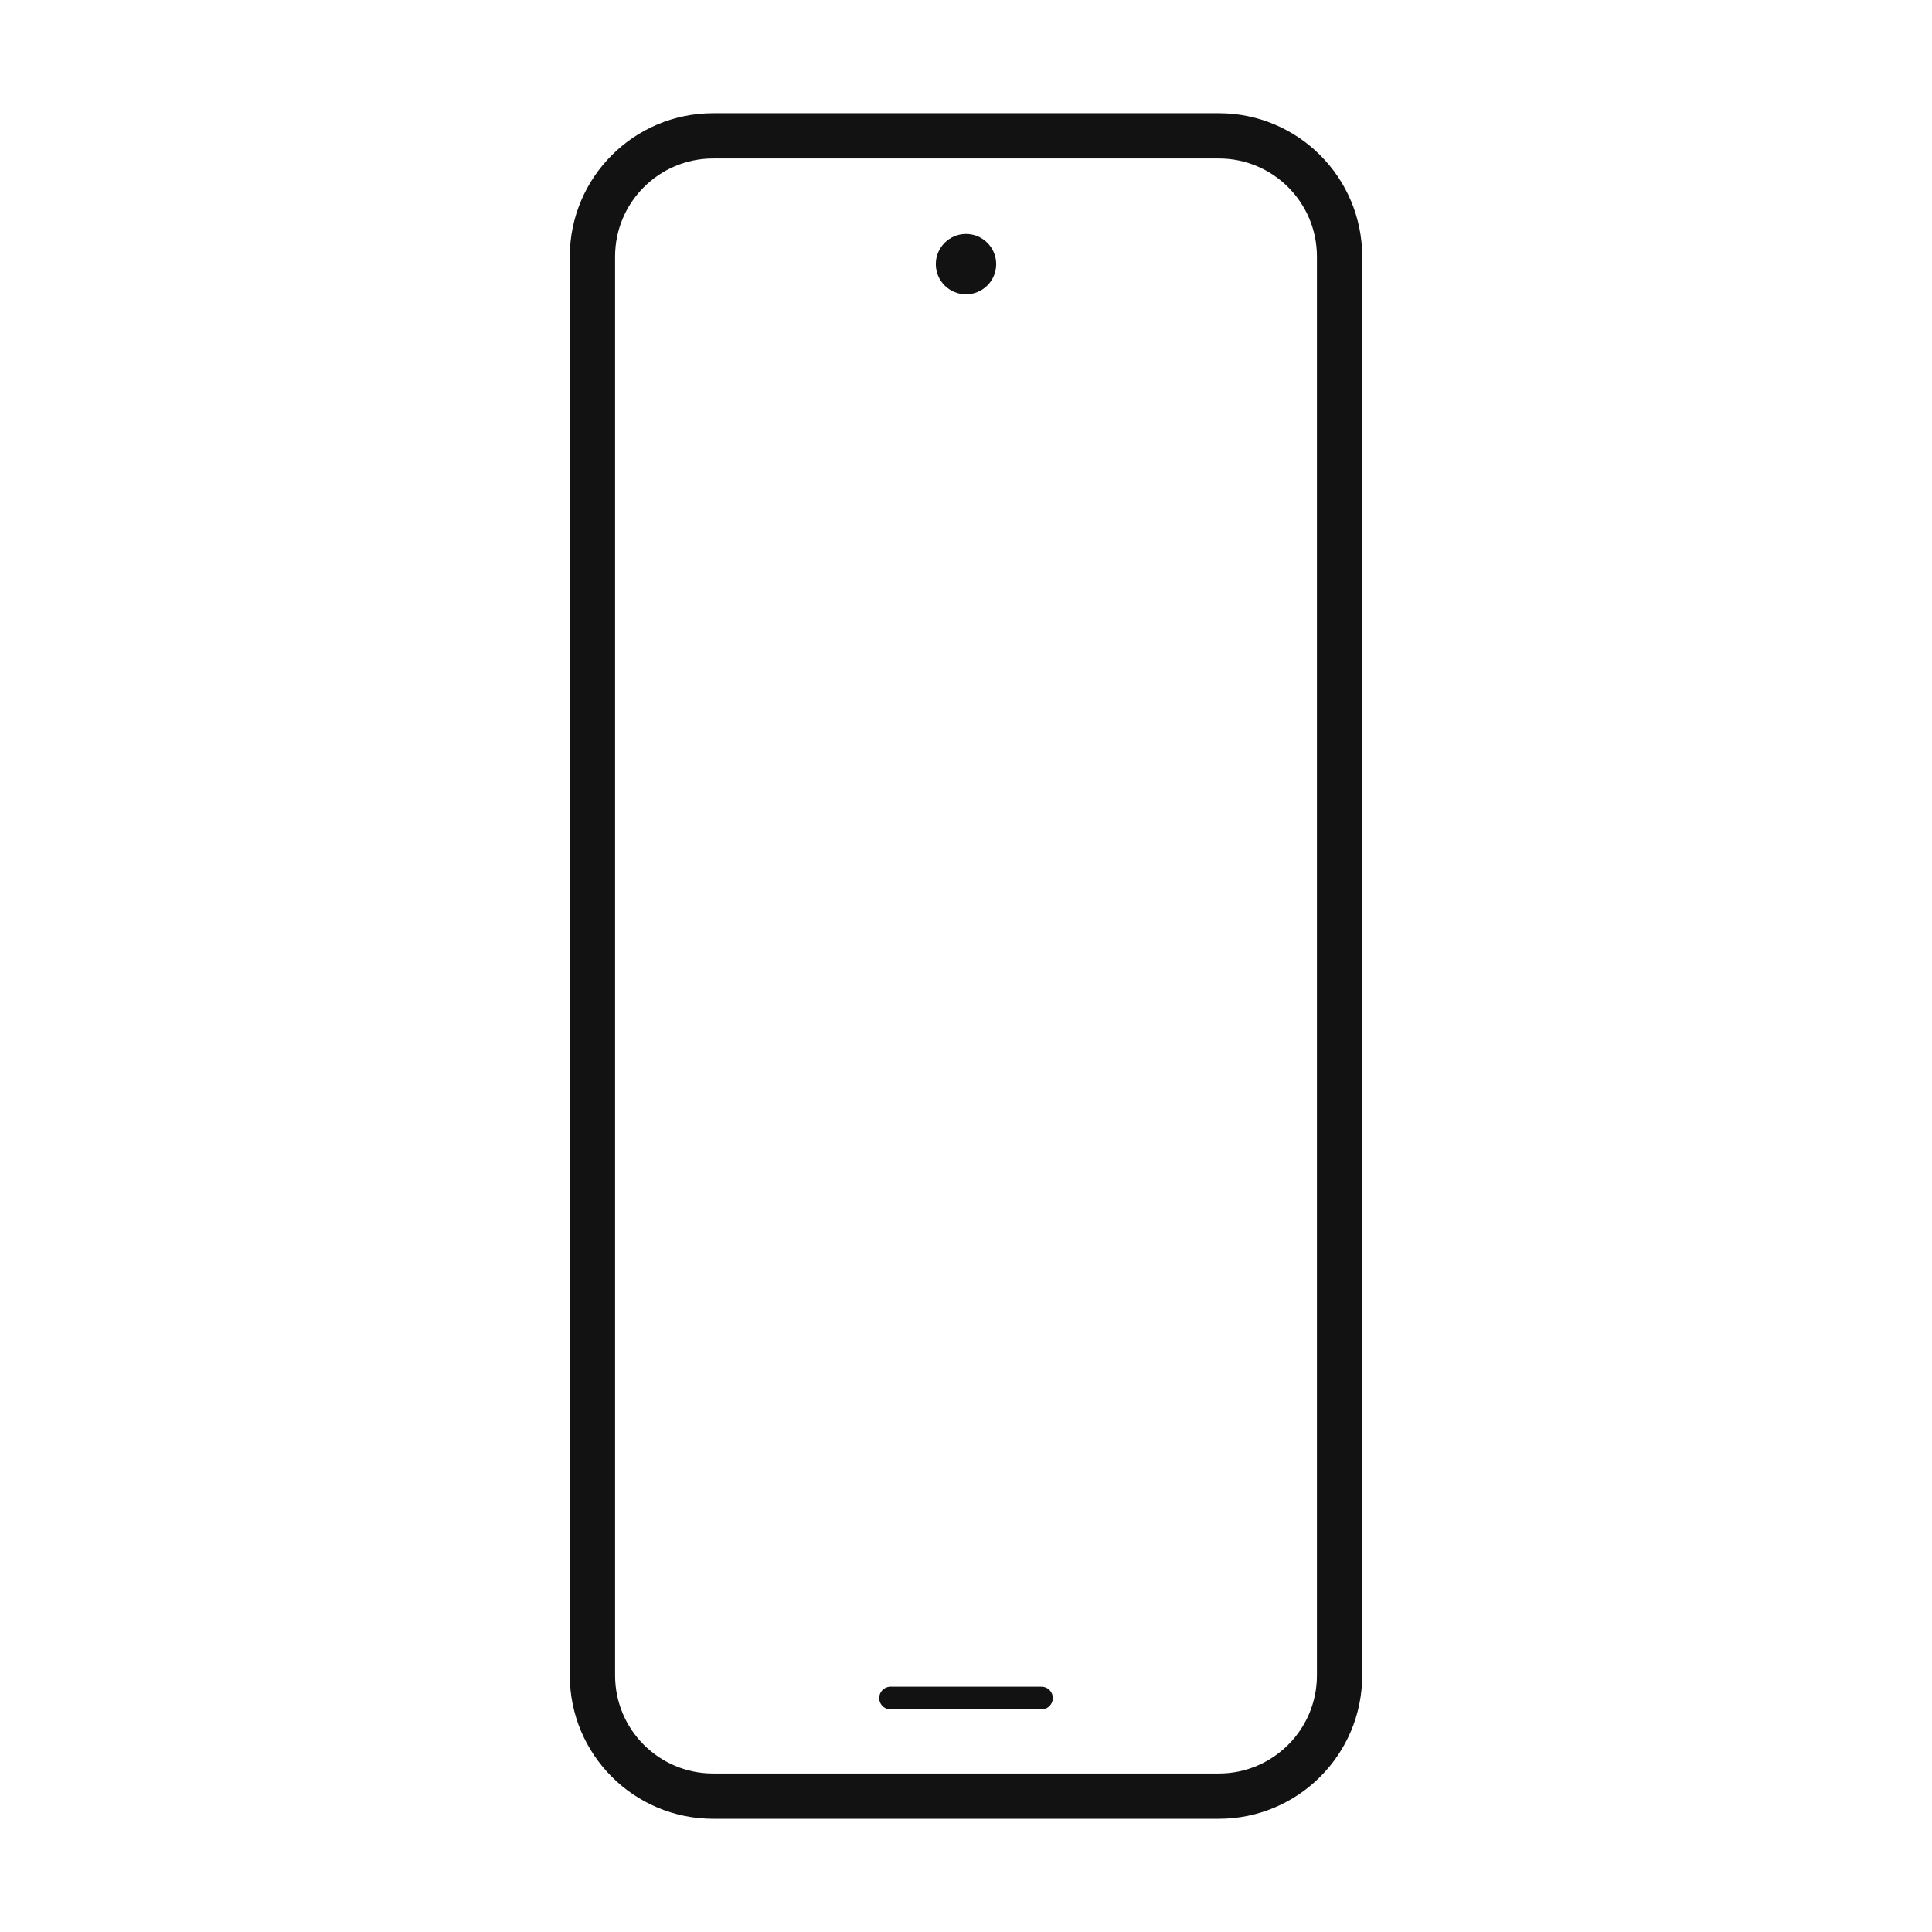
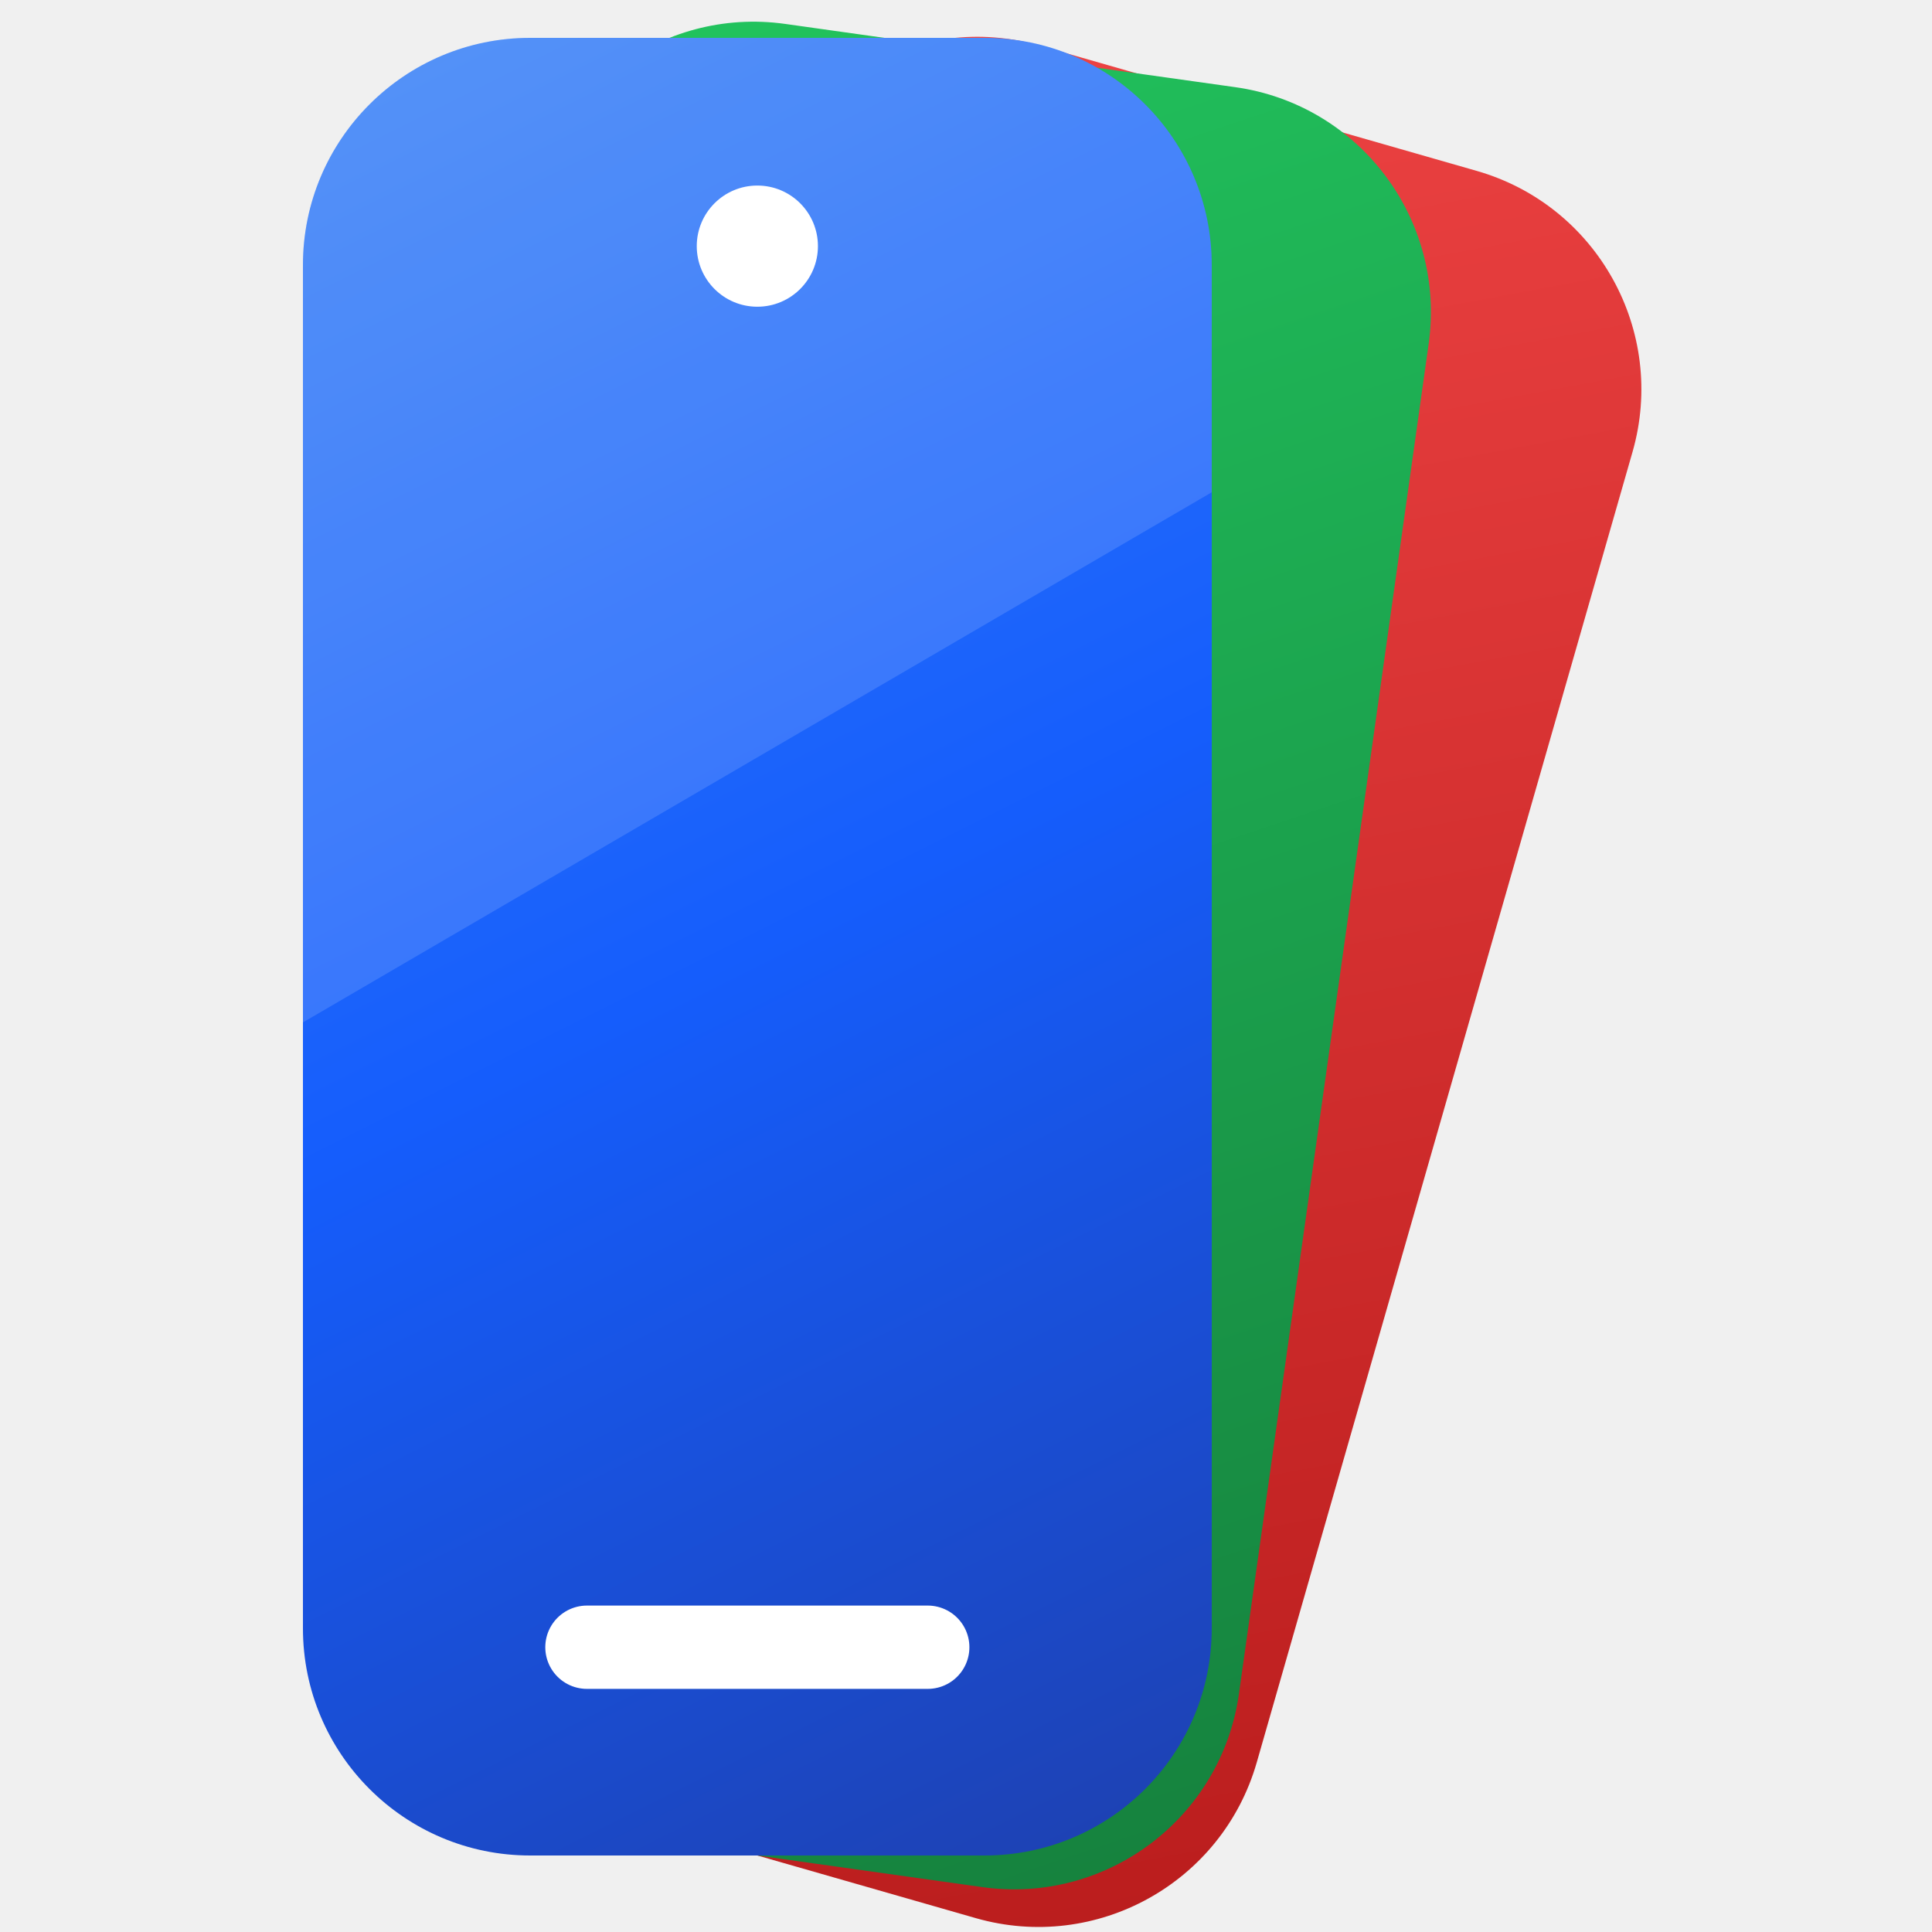
- <svg xmlns="http://www.w3.org/2000/svg" viewBox="0 0 512 512">
-   <style>
-     /* Default to Light Mode */
-     .bg { fill: #ffffff; }
-     .outline { stroke: #121212; fill: none; }
-     .solid { fill: #121212; }
-     
-     /* Switch to Dark Mode */
-     @media (prefers-color-scheme: dark) {
-       .bg { fill: #121212; }
-       .outline { stroke: #ffffff; }
-       .solid { fill: #ffffff; }
-     }
-   </style>
-   <path class="bg" d="M0 0h512v512H0z" />
-   <rect class="outline" width="198" height="440" x="157" y="36" stroke-width="12" rx="32" />
-   <circle class="solid" cx="256" cy="70" r="8" />
-   <path class="outline" stroke-linecap="round" stroke-width="6" d="M236 450h40" />
+ <svg xmlns="http://www.w3.org/2000/svg" viewBox="0 0 50 50">
+   <defs>
+     <linearGradient id="f" x1="14" x2="38" y1="8" y2="56" gradientUnits="userSpaceOnUse">
+       <stop stop-color="#3b82f6" />
+       <stop offset=".5" stop-color="#155dfc" />
+       <stop offset="1" stop-color="#1e40af" />
+     </linearGradient>
+     <linearGradient id="m" href="#f">
+       <stop stop-color="#22c55e" />
+       <stop offset="1" stop-color="#15803d" />
+     </linearGradient>
+     <linearGradient id="b" href="#f">
+       <stop stop-color="#ef4444" />
+       <stop offset="1" stop-color="#b91c1c" />
+     </linearGradient>
+     <rect id="s" width="24" height="48" x="14" y="8" rx="6" />
+     <clipPath id="c">
+       <use href="#s" />
+     </clipPath>
+   </defs>
+   <g transform="matrix(.98 0 0 .98 -5.88 -6.86)">
+     <use href="#s" fill="url(#b)" transform="rotate(16 26 56)" />
+     <use href="#s" fill="url(#m)" transform="rotate(8 26 56)" />
+     <use href="#s" fill="url(#f)" />
+     <path fill="#fff" fill-opacity=".14" d="M14 8h24v12L14 34z" clip-path="url(#c)" />
+     <circle cx="26" cy="13.5" r="1.6" fill="#fff" />
+     <path stroke="#fff" stroke-linecap="round" stroke-width="2.2" d="M21.5 50.5h9" />
+   </g>
</svg>
